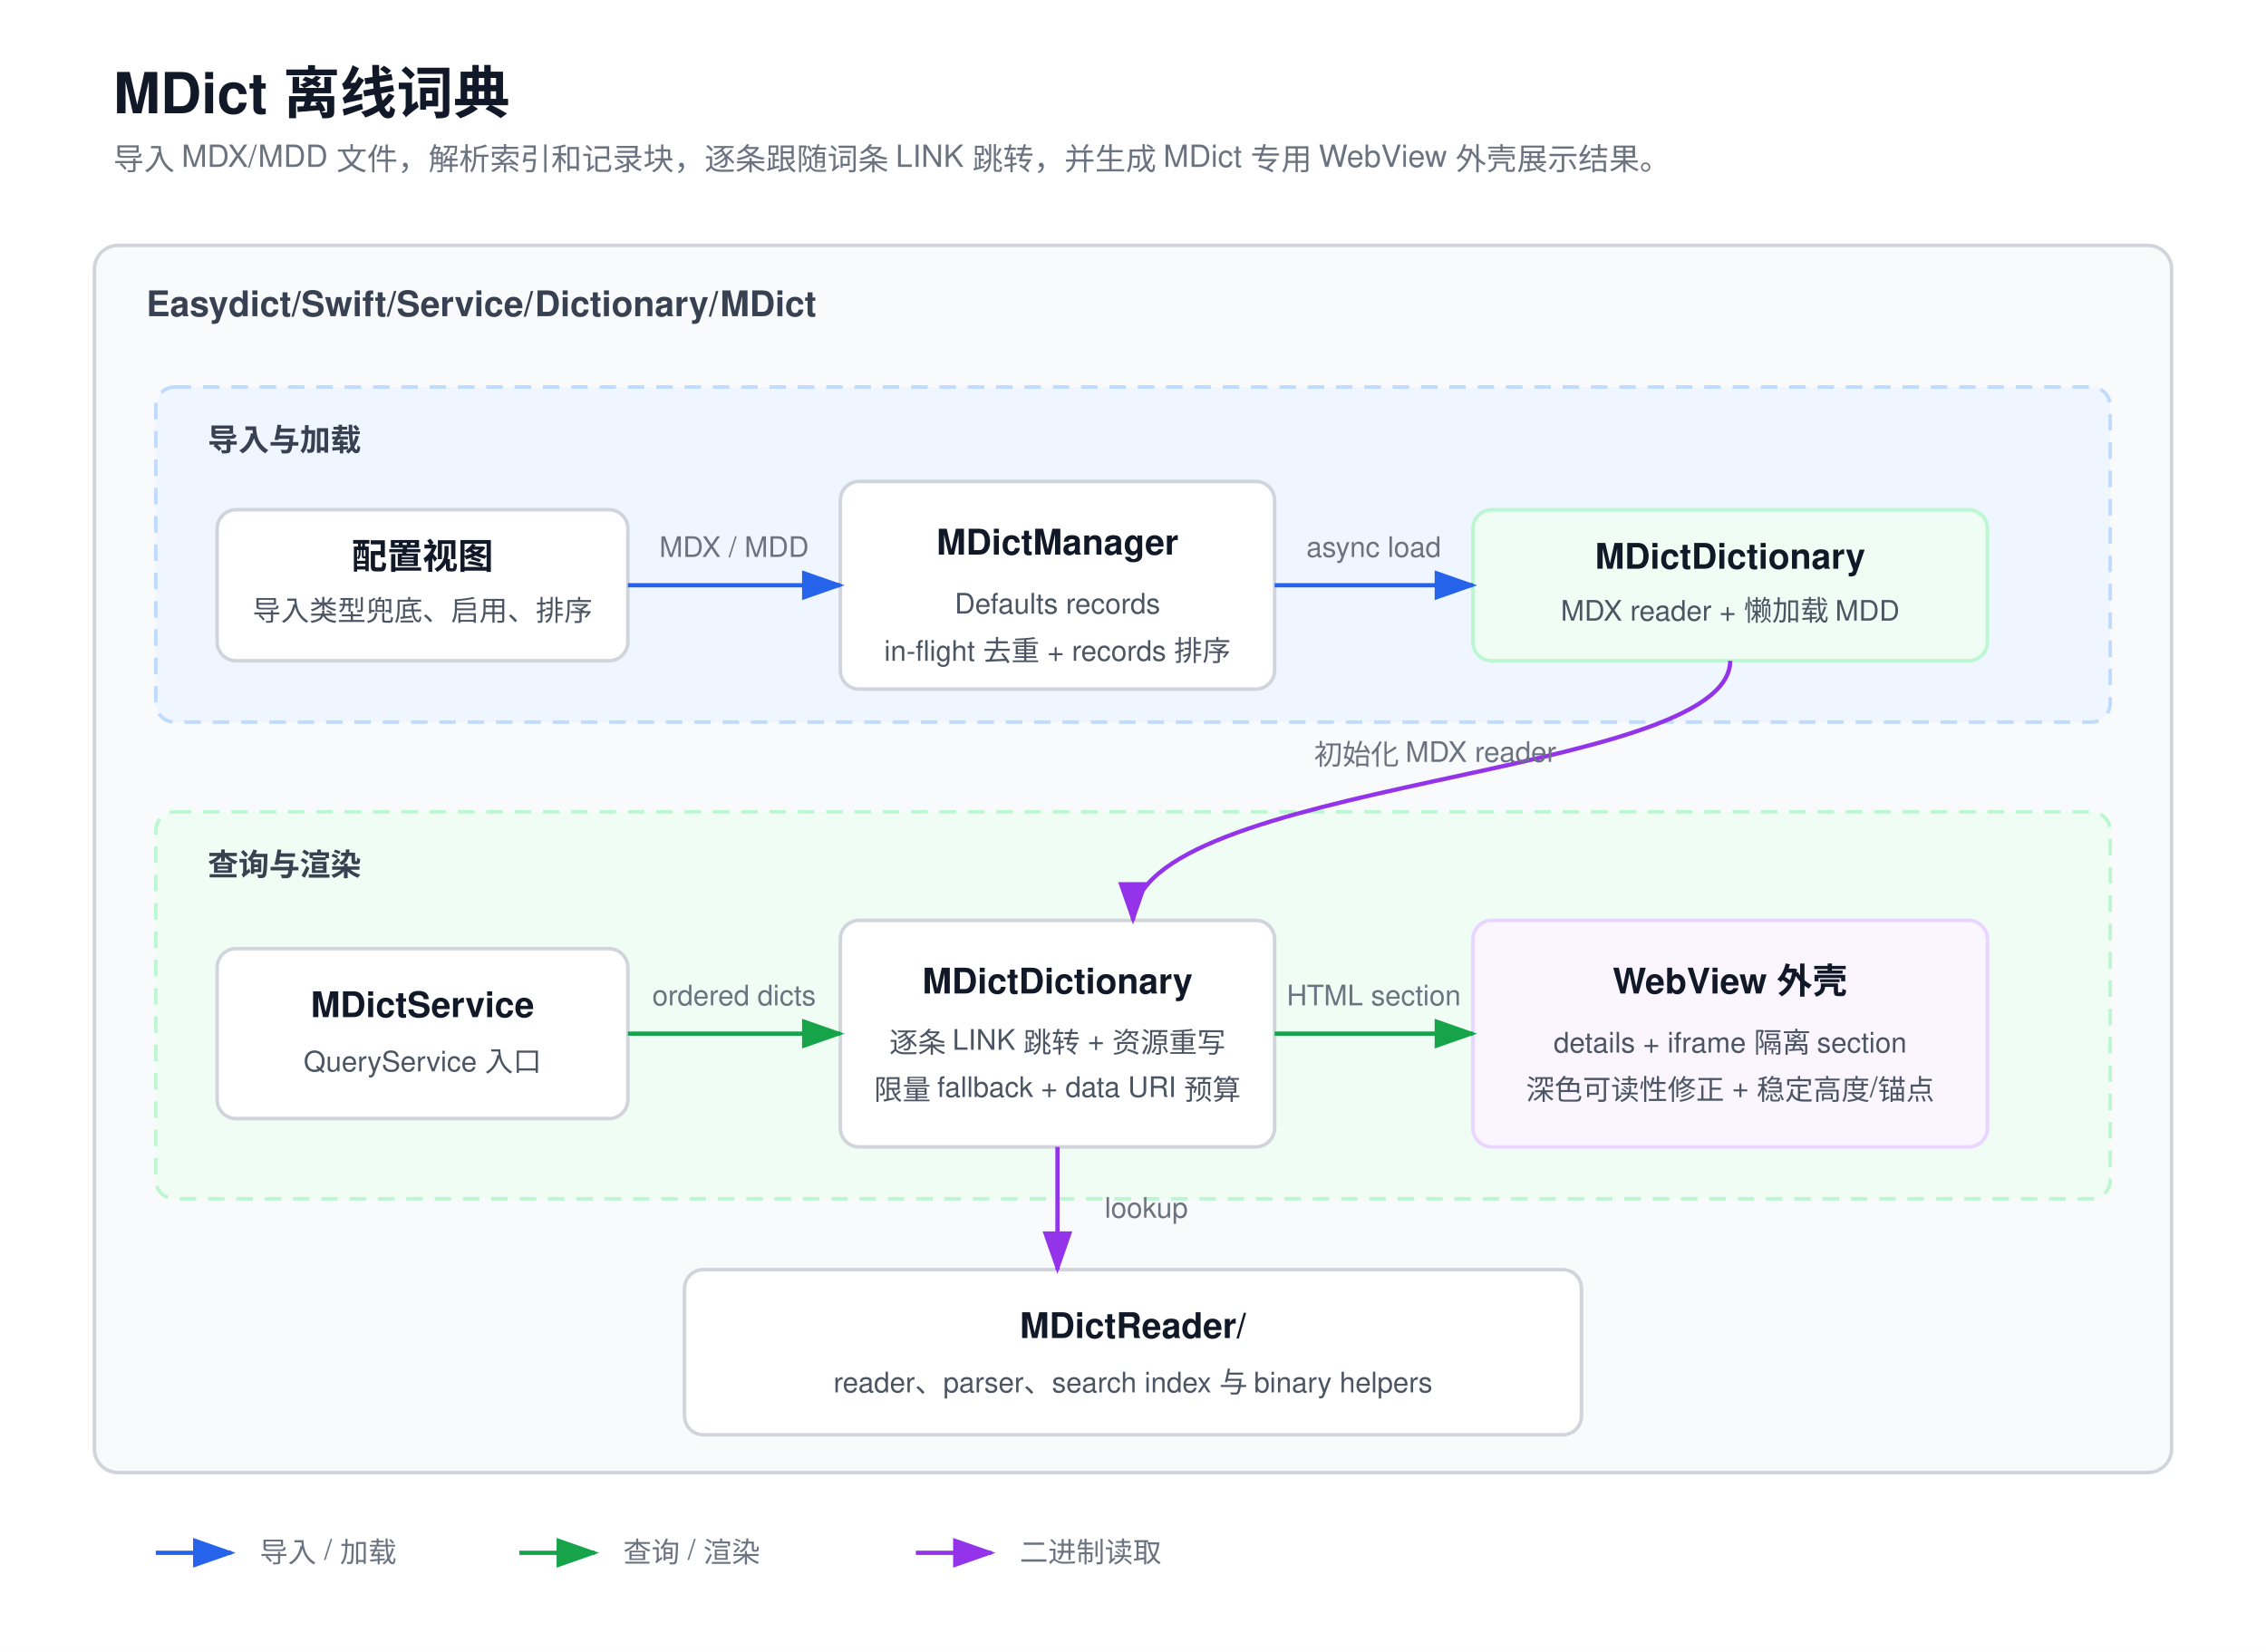
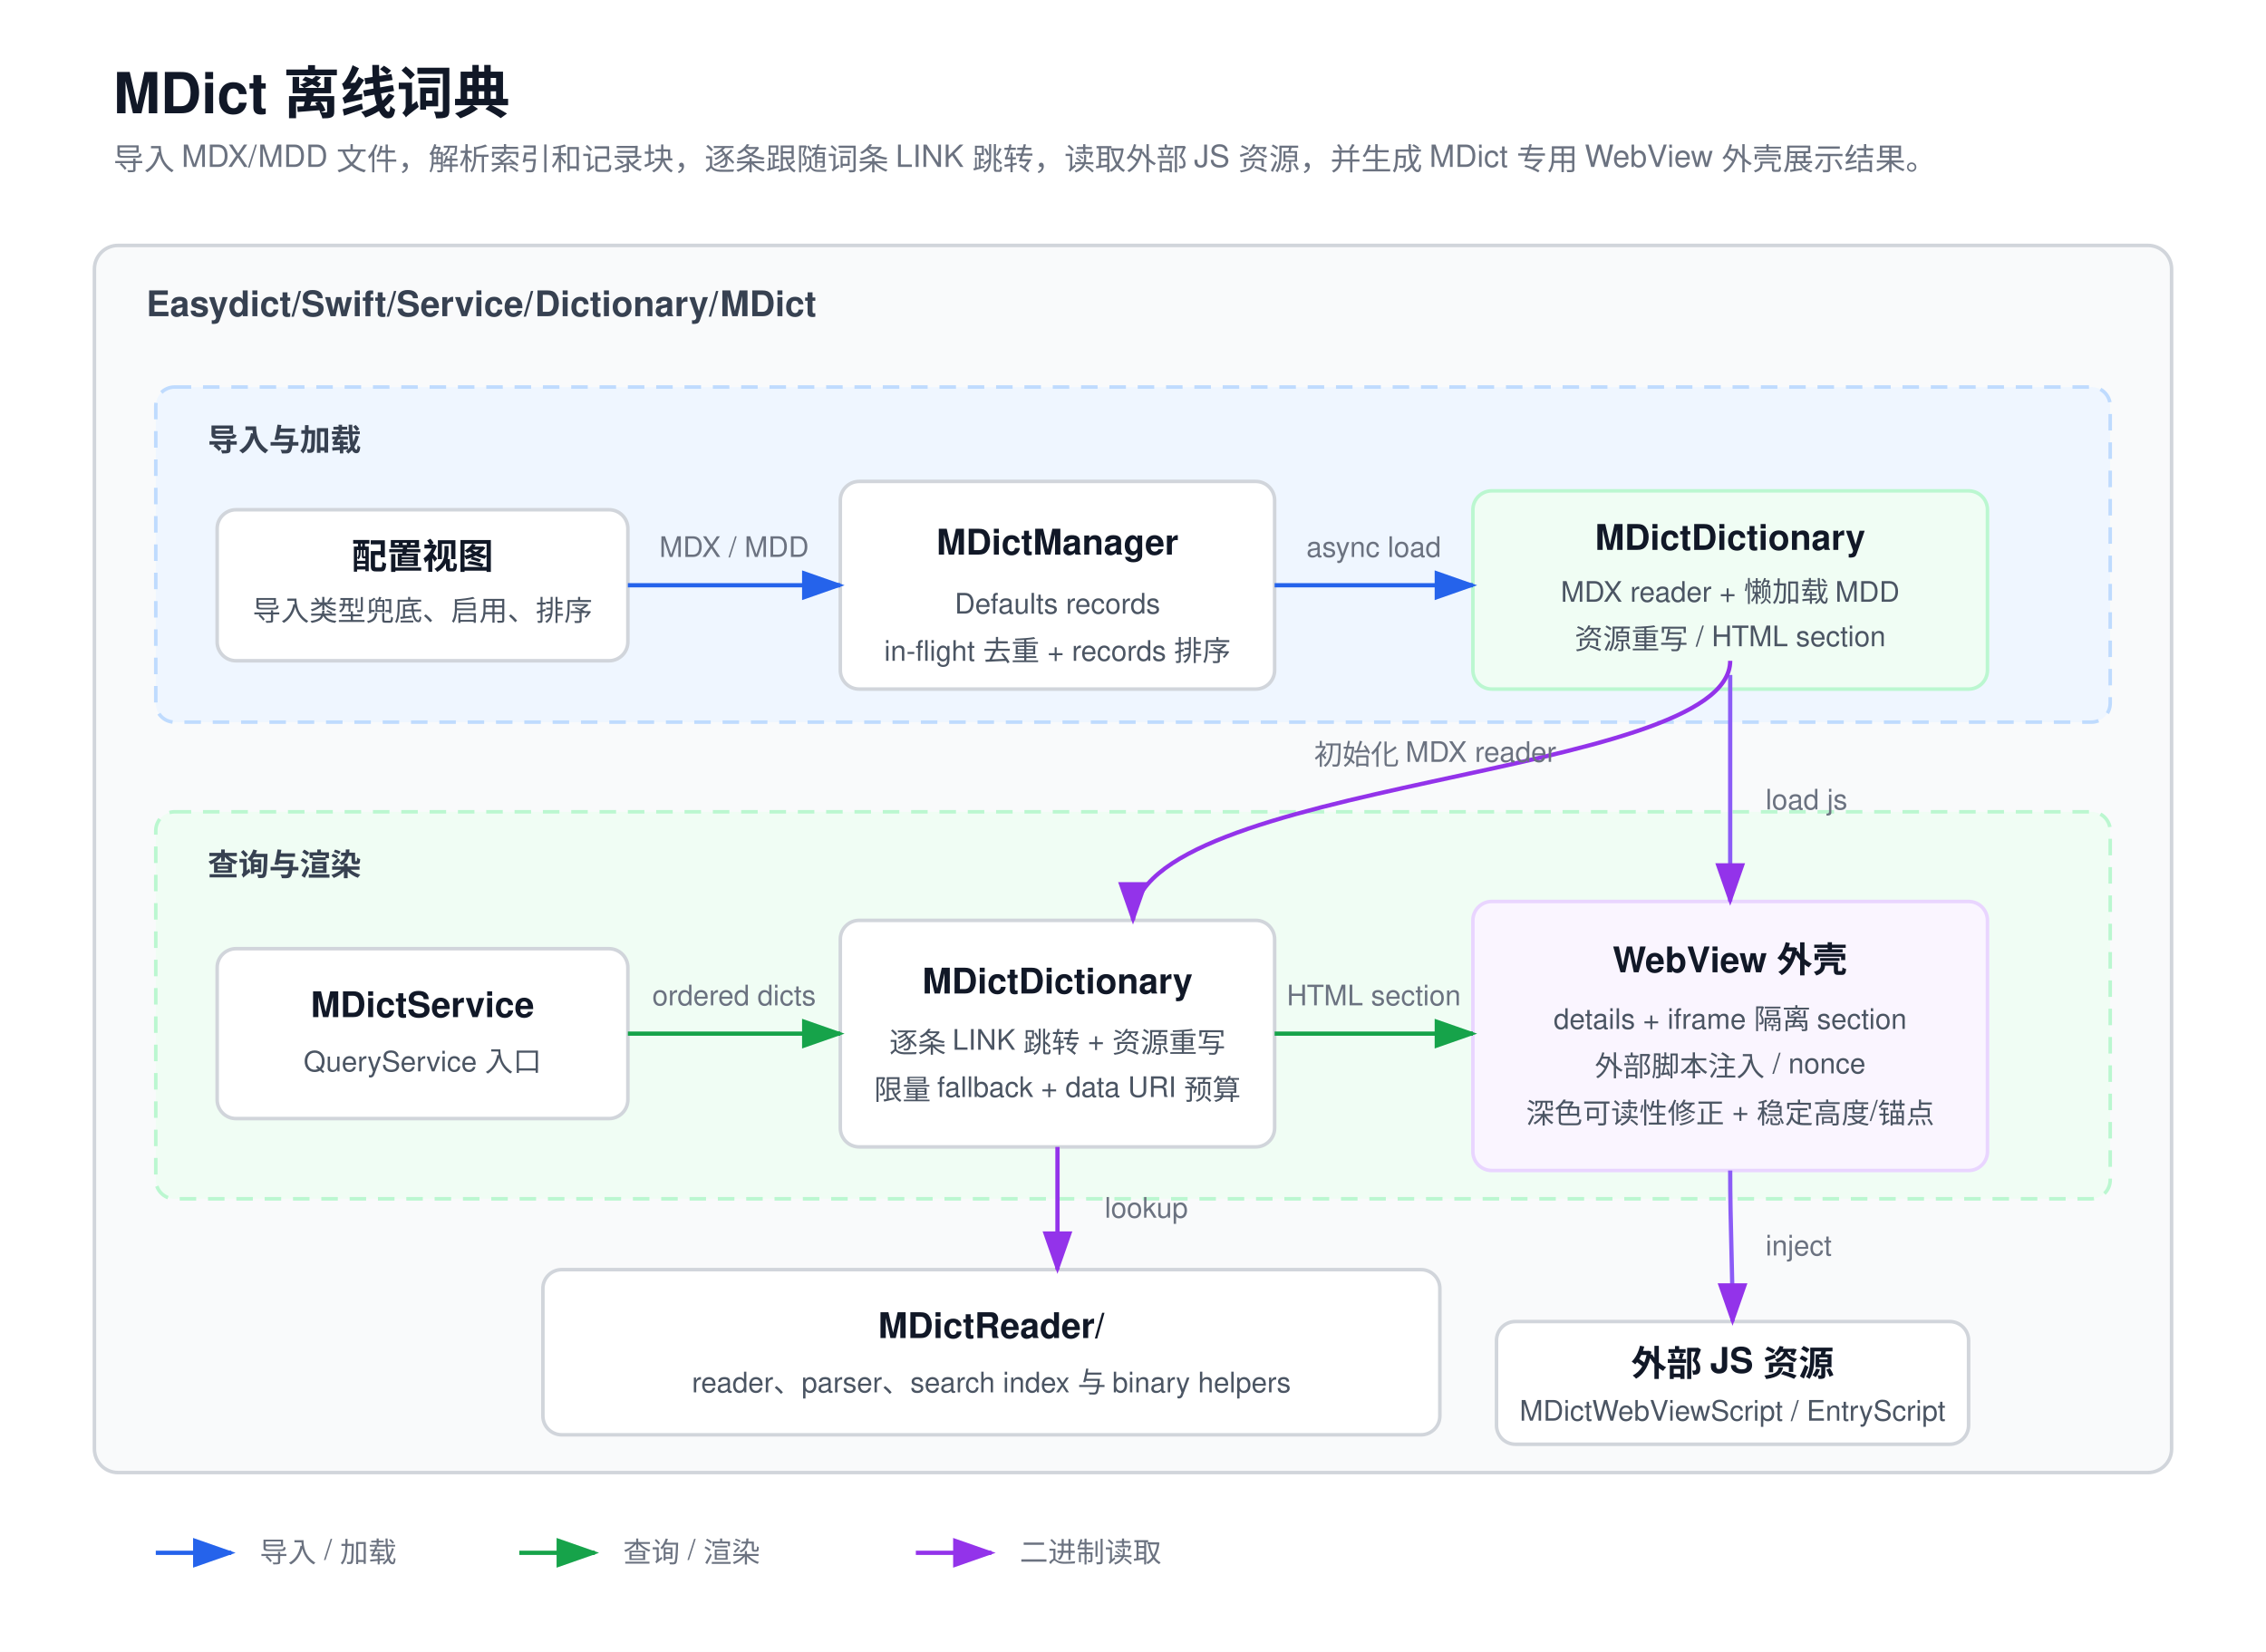
<svg xmlns="http://www.w3.org/2000/svg" viewBox="0 0 960 700" width="960" height="700" role="img" aria-labelledby="title desc">
  <style>
    text {
      font-family: 'Helvetica Neue', Helvetica, Arial, 'PingFang SC', 'Microsoft YaHei', sans-serif;
    }
    .title { fill: #111827; font-size: 24px; font-weight: 600; }
    .subtitle { fill: #6b7280; font-size: 13px; }
    .group-title { fill: #374151; font-size: 15px; font-weight: 600; }
    .box-title { fill: #111827; font-size: 15px; font-weight: 600; }
    .box-text { fill: #4b5563; font-size: 12px; }
    .label { fill: #6b7280; font-size: 12px; }
    .lane-title { fill: #374151; font-size: 13px; font-weight: 600; }
  </style>
  <defs>
    <marker id="arrow-blue" markerWidth="10" markerHeight="7" refX="9" refY="3.5" orient="auto">
      <polygon points="0 0, 10 3.5, 0 7" fill="#2563eb" />
    </marker>
    <marker id="arrow-green" markerWidth="10" markerHeight="7" refX="9" refY="3.5" orient="auto">
      <polygon points="0 0, 10 3.5, 0 7" fill="#16a34a" />
    </marker>
    <marker id="arrow-purple" markerWidth="10" markerHeight="7" refX="9" refY="3.5" orient="auto">
      <polygon points="0 0, 10 3.5, 0 7" fill="#9333ea" />
    </marker>
  </defs>
  <rect width="960" height="700" fill="#ffffff" />
  <text x="48" y="48" class="title">MDict 离线词典</text>
-   <text x="48" y="72" class="subtitle">导入 MDX/MDD 文件，解析索引和记录块，逐条跟随词条 LINK 跳转，并生成 MDict 专用 WebView 外壳展示结果。</text>
+   <text x="48" y="72" class="subtitle">导入 MDX/MDD 文件，解析索引和记录块，逐条跟随词条 LINK 跳转，读取外部 JS 资源，并生成 MDict 专用 WebView 外壳展示结果。</text>
  <rect x="40" y="104" width="880" height="520" rx="10" ry="10" fill="#f9fafb" stroke="#d1d5db" stroke-width="1.5" />
  <text x="62" y="134" class="group-title">Easydict/Swift/Service/Dictionary/MDict</text>
  <rect x="66" y="164" width="828" height="142" rx="8" ry="8" fill="#eff6ff" stroke="#bfdbfe" stroke-width="1.5" stroke-dasharray="7 5" />
  <text x="88" y="191" class="lane-title">导入与加载</text>
  <rect x="92" y="216" width="174" height="64" rx="8" ry="8" fill="#ffffff" stroke="#d1d5db" stroke-width="1.5" />
  <text x="179" y="241" text-anchor="middle" class="box-title">配置视图</text>
  <text x="179" y="263" text-anchor="middle" class="box-text">导入类型兜底、启用、排序</text>
  <rect x="356" y="204" width="184" height="88" rx="8" ry="8" fill="#ffffff" stroke="#d1d5db" stroke-width="1.5" />
  <text x="448" y="235" text-anchor="middle" class="box-title">MDictManager</text>
  <text x="448" y="260" text-anchor="middle" class="box-text">Defaults records</text>
  <text x="448" y="280" text-anchor="middle" class="box-text">in-flight 去重 + records 排序</text>
-   <rect x="624" y="216" width="218" height="64" rx="8" ry="8" fill="#f0fdf4" stroke="#bbf7d0" stroke-width="1.5" />
-   <text x="733" y="241" text-anchor="middle" class="box-title">MDictDictionary</text>
-   <text x="733" y="263" text-anchor="middle" class="box-text">MDX reader + 懒加载 MDD</text>
+   <rect x="624" y="208" width="218" height="84" rx="8" ry="8" fill="#f0fdf4" stroke="#bbf7d0" stroke-width="1.5" />
+   <text x="733" y="233" text-anchor="middle" class="box-title">MDictDictionary</text>
+   <text x="733" y="255" text-anchor="middle" class="box-text">MDX reader + 懒加载 MDD</text>
+   <text x="733" y="275" text-anchor="middle" class="box-text">资源重写 / HTML section</text>
  <path d="M266 248 H356" stroke="#2563eb" stroke-width="1.8" fill="none" marker-end="url(#arrow-blue)" />
  <text x="311" y="236" text-anchor="middle" class="label">MDX / MDD</text>
  <path d="M540 248 H624" stroke="#2563eb" stroke-width="1.8" fill="none" marker-end="url(#arrow-blue)" />
  <text x="582" y="236" text-anchor="middle" class="label">async load</text>
  <rect x="66" y="344" width="828" height="164" rx="8" ry="8" fill="#f0fdf4" stroke="#bbf7d0" stroke-width="1.5" stroke-dasharray="7 5" />
  <text x="88" y="371" class="lane-title">查询与渲染</text>
  <rect x="92" y="402" width="174" height="72" rx="8" ry="8" fill="#ffffff" stroke="#d1d5db" stroke-width="1.5" />
  <text x="179" y="431" text-anchor="middle" class="box-title">MDictService</text>
  <text x="179" y="454" text-anchor="middle" class="box-text">QueryService 入口</text>
  <rect x="356" y="390" width="184" height="96" rx="8" ry="8" fill="#ffffff" stroke="#d1d5db" stroke-width="1.5" />
  <text x="448" y="421" text-anchor="middle" class="box-title">MDictDictionary</text>
  <text x="448" y="446" text-anchor="middle" class="box-text">逐条 LINK 跳转 + 资源重写</text>
  <text x="448" y="466" text-anchor="middle" class="box-text">限量 fallback + data URI 预算</text>
-   <rect x="624" y="390" width="218" height="96" rx="8" ry="8" fill="#faf5ff" stroke="#e9d5ff" stroke-width="1.5" />
-   <text x="733" y="421" text-anchor="middle" class="box-title">WebView 外壳</text>
-   <text x="733" y="446" text-anchor="middle" class="box-text">details + iframe 隔离 section</text>
-   <text x="733" y="466" text-anchor="middle" class="box-text">深色可读性修正 + 稳定高度/锚点</text>
+   <rect x="624" y="382" width="218" height="114" rx="8" ry="8" fill="#faf5ff" stroke="#e9d5ff" stroke-width="1.5" />
+   <text x="733" y="412" text-anchor="middle" class="box-title">WebView 外壳</text>
+   <text x="733" y="436" text-anchor="middle" class="box-text">details + iframe 隔离 section</text>
+   <text x="733" y="456" text-anchor="middle" class="box-text">外部脚本注入 / nonce</text>
+   <text x="733" y="476" text-anchor="middle" class="box-text">深色可读性修正 + 稳定高度/锚点</text>
  <path d="M266 438 H356" stroke="#16a34a" stroke-width="1.8" fill="none" marker-end="url(#arrow-green)" />
  <text x="311" y="426" text-anchor="middle" class="label">ordered dicts</text>
  <path d="M540 438 H624" stroke="#16a34a" stroke-width="1.8" fill="none" marker-end="url(#arrow-green)" />
  <text x="582" y="426" text-anchor="middle" class="label">HTML section</text>
-   <rect x="290" y="538" width="380" height="70" rx="8" ry="8" fill="#ffffff" stroke="#d1d5db" stroke-width="1.5" />
-   <text x="480" y="567" text-anchor="middle" class="box-title">MDictReader/</text>
-   <text x="480" y="590" text-anchor="middle" class="box-text">reader、parser、search index 与 binary helpers</text>
+   <rect x="634" y="560" width="200" height="52" rx="8" ry="8" fill="#ffffff" stroke="#d1d5db" stroke-width="1.5" />
+   <text x="734" y="583" text-anchor="middle" class="box-title">外部 JS 资源</text>
+   <text x="734" y="602" text-anchor="middle" class="box-text">MDictWebViewScript / EntryScript</text>
+   <path d="M733 286 C733 332 733 350 733 382" stroke="#8b5cf6" stroke-width="1.8" fill="none" marker-end="url(#arrow-purple)" />
+   <text x="748" y="343" class="label">load js</text>
+   <path d="M733 496 C733 520 734 536 734 560" stroke="#8b5cf6" stroke-width="1.8" fill="none" marker-end="url(#arrow-purple)" />
+   <text x="748" y="532" class="label">inject</text>
+   <rect x="230" y="538" width="380" height="70" rx="8" ry="8" fill="#ffffff" stroke="#d1d5db" stroke-width="1.5" />
+   <text x="420" y="567" text-anchor="middle" class="box-title">MDictReader/</text>
+   <text x="420" y="590" text-anchor="middle" class="box-text">reader、parser、search index 与 binary helpers</text>
  <path d="M733 280 C733 330 480 330 480 390" stroke="#9333ea" stroke-width="1.8" fill="none" marker-end="url(#arrow-purple)" />
  <text x="608" y="324" text-anchor="middle" class="label">初始化 MDX reader</text>
  <path d="M448 486 V538" stroke="#9333ea" stroke-width="1.8" fill="none" marker-end="url(#arrow-purple)" />
  <text x="468" y="516" class="label">lookup</text>
  <g transform="translate(66, 650)">
    <line x1="0" y1="8" x2="32" y2="8" stroke="#2563eb" stroke-width="1.8" marker-end="url(#arrow-blue)" />
    <text x="44" y="12" class="label">导入 / 加载</text>
    <line x1="154" y1="8" x2="186" y2="8" stroke="#16a34a" stroke-width="1.8" marker-end="url(#arrow-green)" />
    <text x="198" y="12" class="label">查询 / 渲染</text>
    <line x1="322" y1="8" x2="354" y2="8" stroke="#9333ea" stroke-width="1.8" marker-end="url(#arrow-purple)" />
    <text x="366" y="12" class="label">二进制读取</text>
  </g>
</svg>
